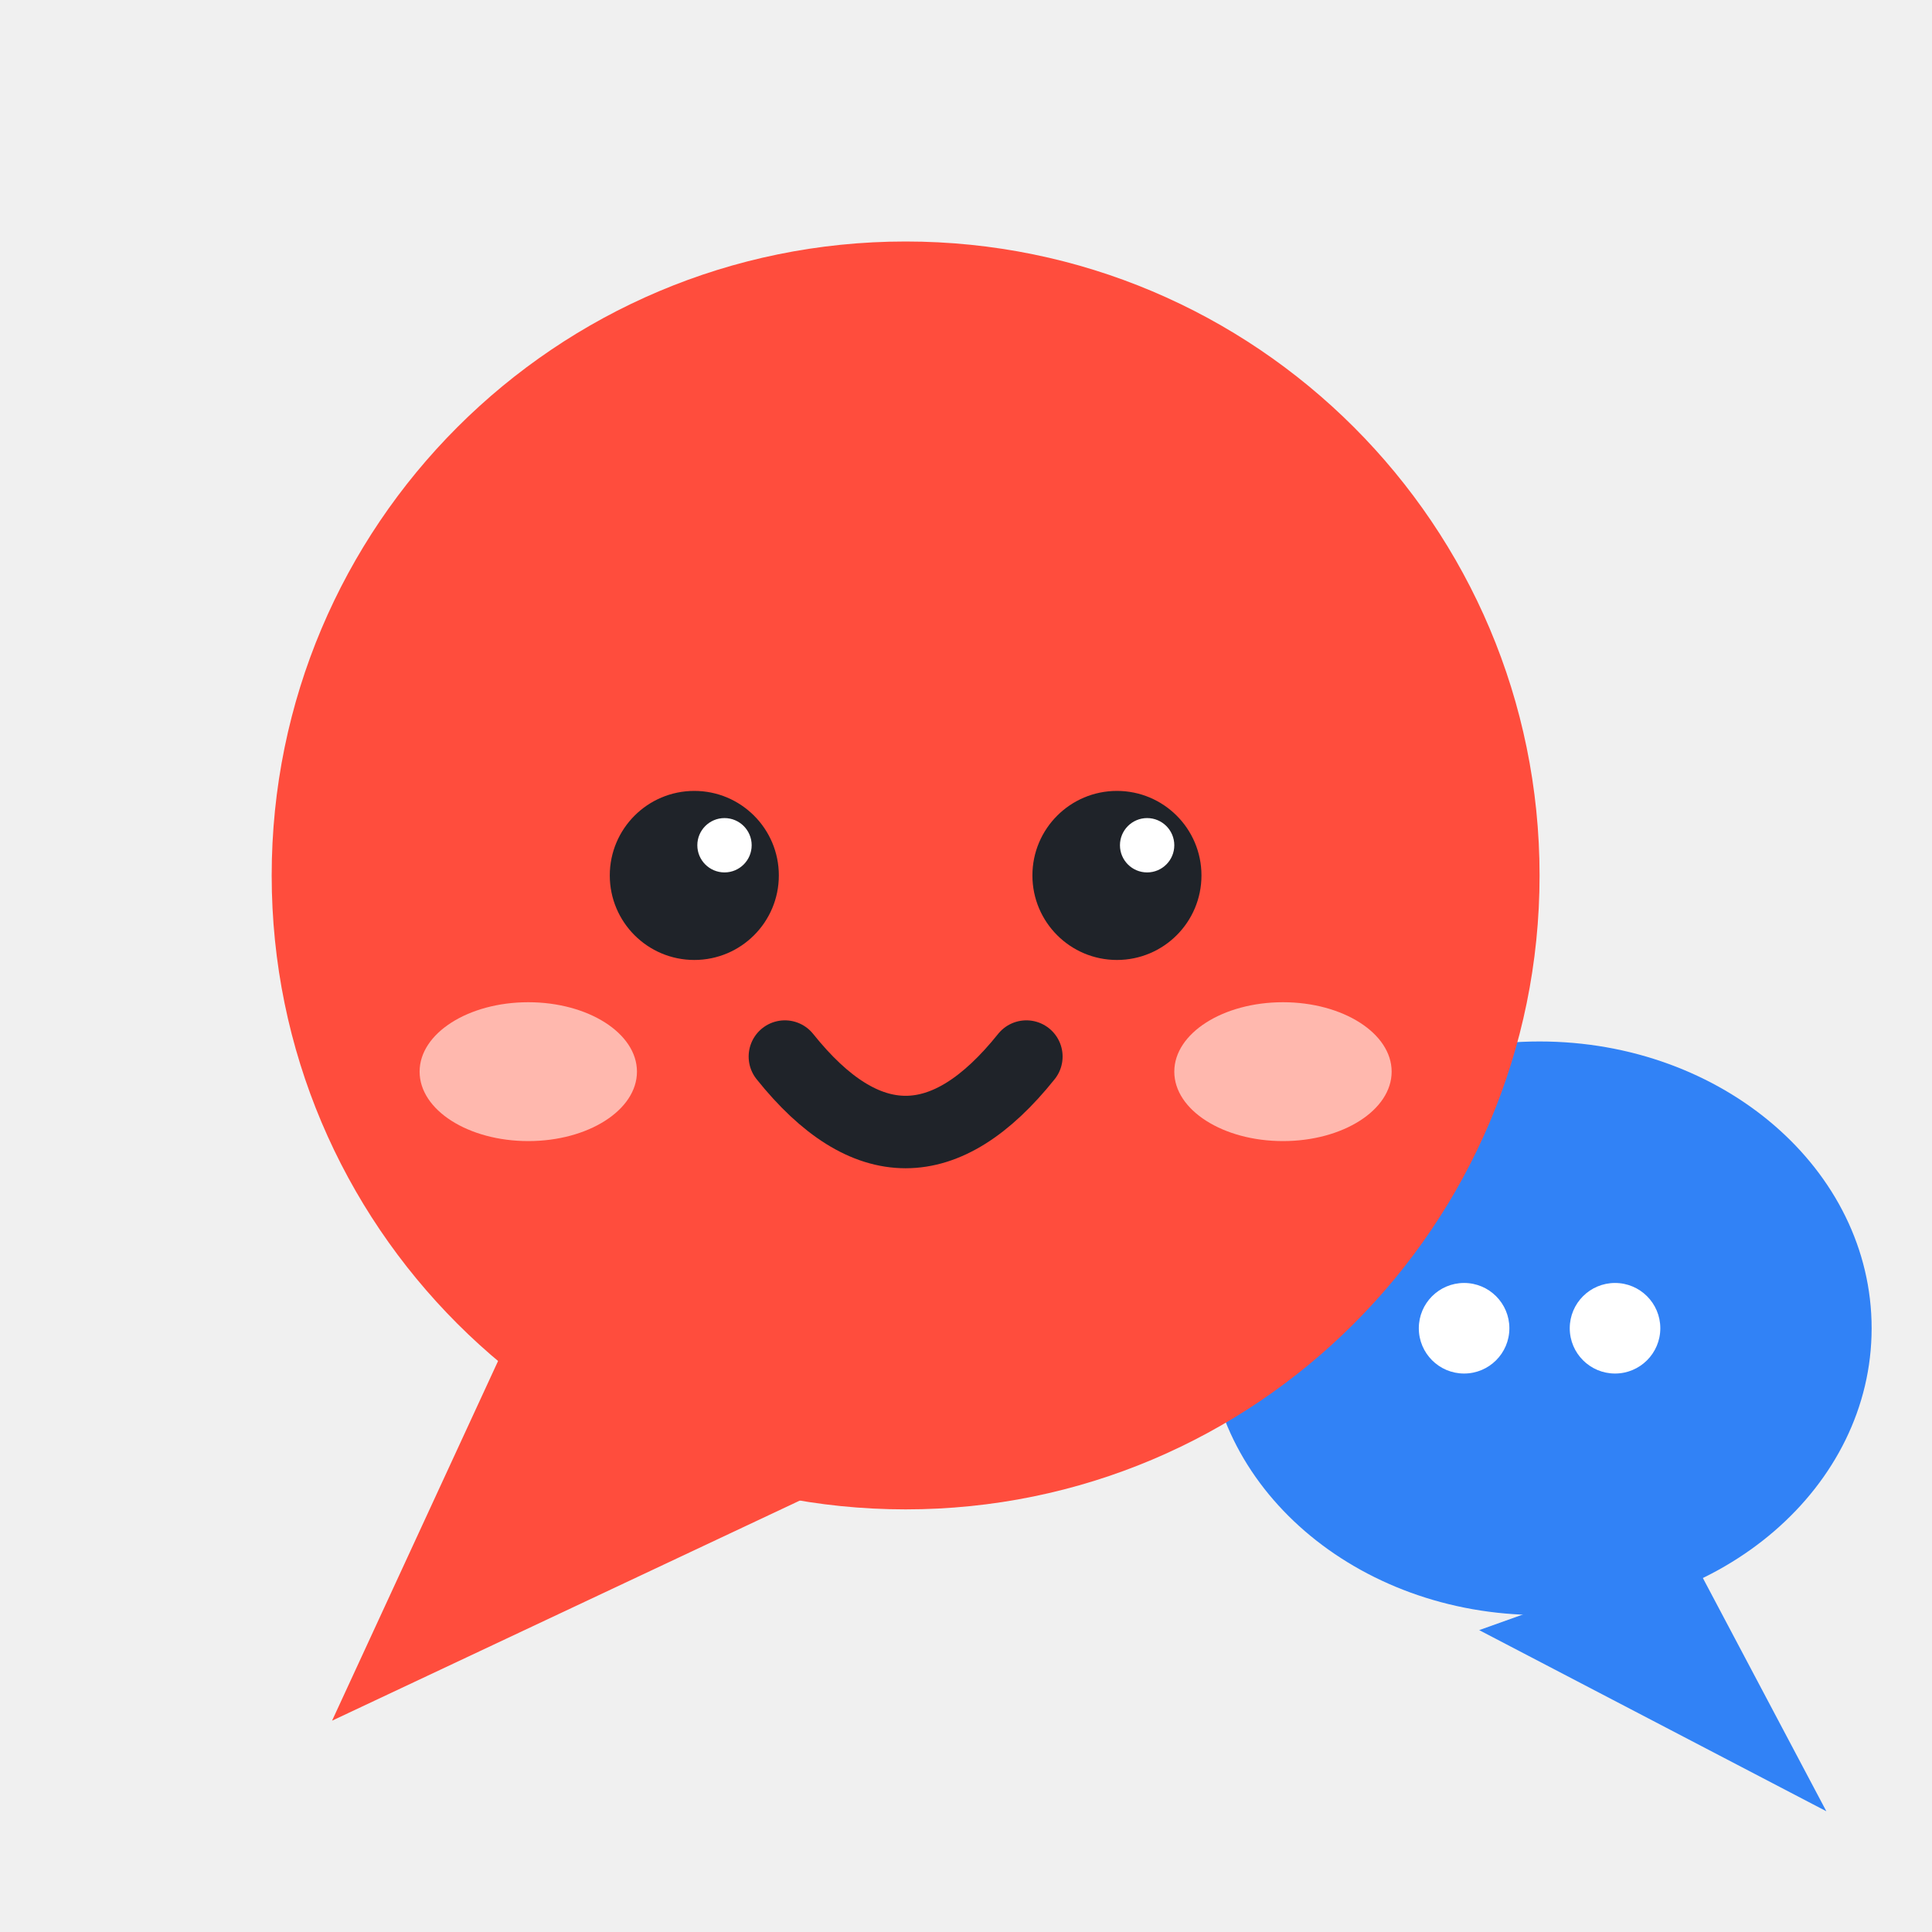
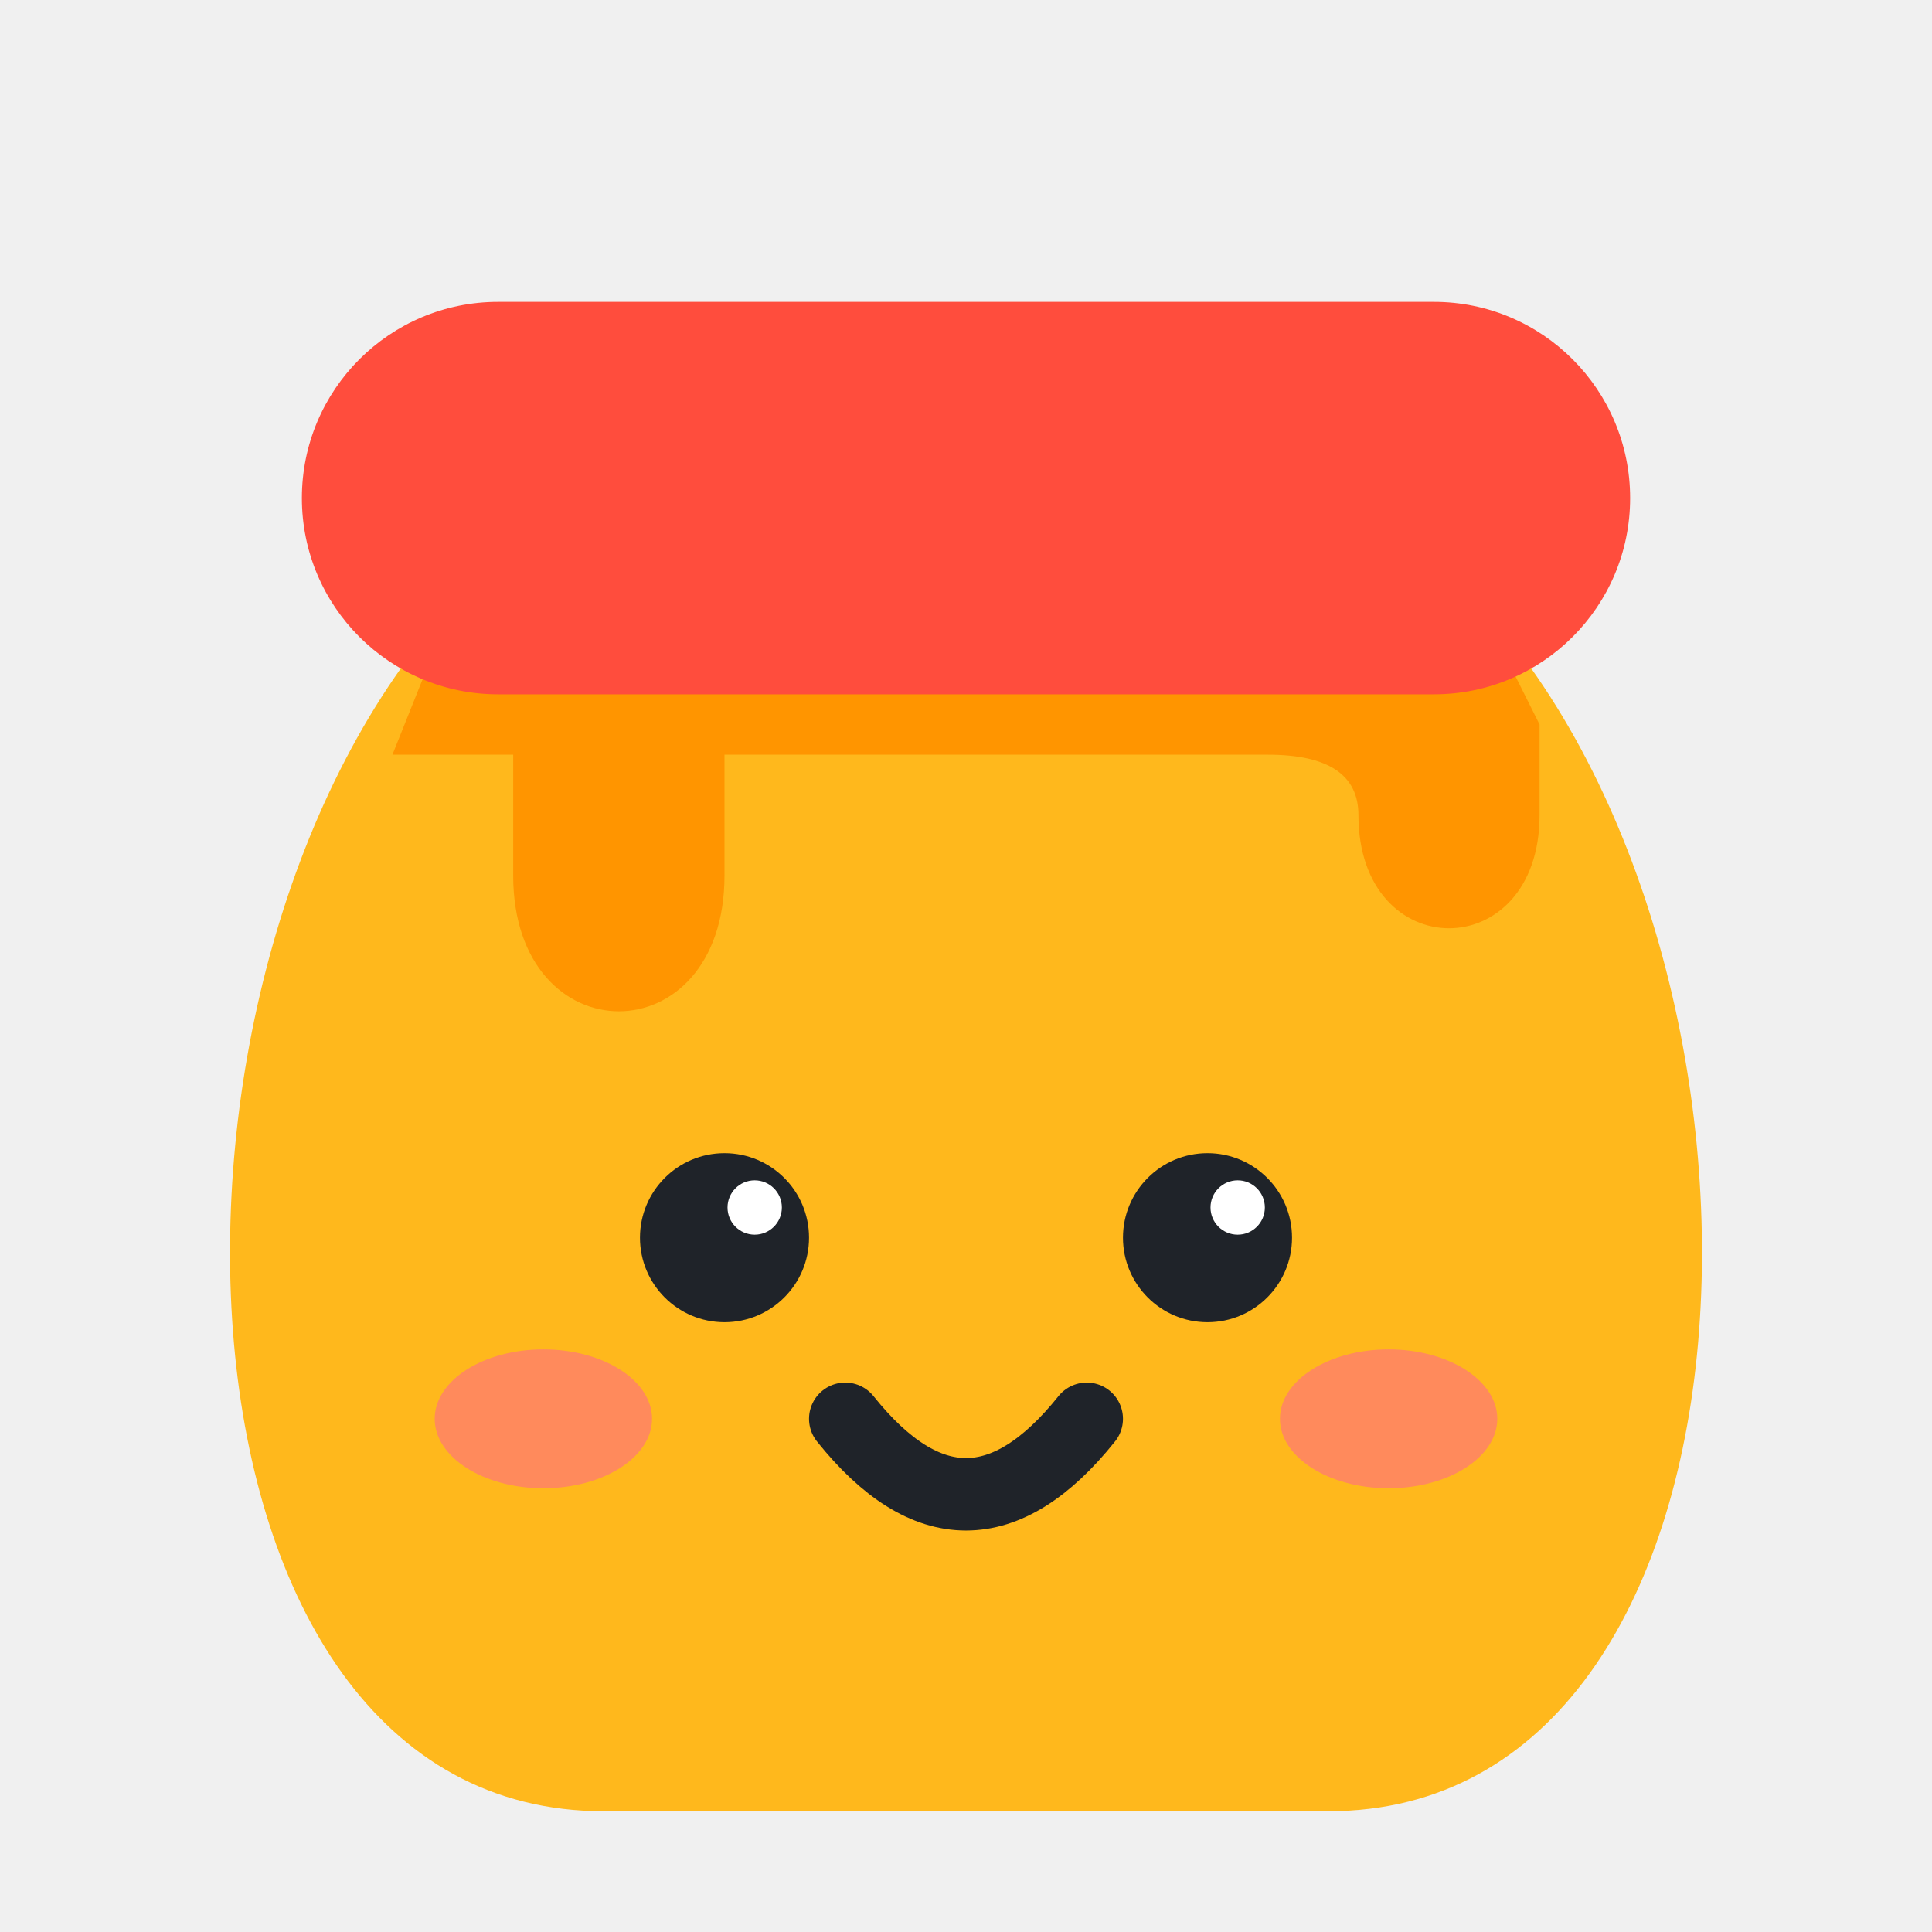
<svg xmlns="http://www.w3.org/2000/svg" viewBox="0 0 64 64" role="img" aria-label="蜜课">
-   <ellipse cx="51" cy="44" rx="11" ry="9.5" fill="#3182F6" />
-   <path d="M56 51.5 L60.5 60 L49 54 Z" fill="#3182F6" />
-   <circle cx="48.5" cy="44" r="1.5" fill="#fff" />
-   <circle cx="53.5" cy="44" r="1.5" fill="#fff" />
-   <circle cx="30" cy="29" r="21" fill="#FF4D3D" />
-   <path d="M17 44 L11 57 L28 49 Z" fill="#FF4D3D" />
-   <circle cx="23" cy="29" r="2.8" fill="#1F2329" />
-   <circle cx="37" cy="29" r="2.8" fill="#1F2329" />
-   <circle cx="24" cy="28" r=".9" fill="#fff" />
-   <circle cx="38" cy="28" r=".9" fill="#fff" />
-   <ellipse cx="17.5" cy="35.5" rx="3.6" ry="2.3" fill="#FFB8AE" />
-   <ellipse cx="42.5" cy="35.5" rx="3.6" ry="2.3" fill="#FFB8AE" />
-   <path d="M26 35 Q30 40 34 35" fill="none" stroke="#1F2329" stroke-width="2.4" stroke-linecap="round" />
+   <path d="M15 20 C4 32 5 60 20 60 H44 C59 60 60 32 49 20 Z" fill="#FFB81C" />
+   <path d="M15 20 H49 L51 24 V27 C51 32 45 32 45 27 Q45 25 42 25 H24 V29 C24 35 17 35 17 29 V25 H13 Z" fill="#FF9500" />
+   <rect x="10" y="10" width="44" height="13" rx="6.5" fill="#FF4D3D" />
+   <circle cx="24" cy="41" r="2.8" fill="#1F2329" />
+   <circle cx="40" cy="41" r="2.8" fill="#1F2329" />
+   <circle cx="25" cy="40" r=".9" fill="#fff" />
+   <circle cx="41" cy="40" r=".9" fill="#fff" />
+   <ellipse cx="18" cy="47" rx="3.6" ry="2.3" fill="#FF8A5C" />
+   <ellipse cx="46" cy="47" rx="3.6" ry="2.3" fill="#FF8A5C" />
+   <path d="M28 47 Q32 52 36 47" fill="none" stroke="#1F2329" stroke-width="2.4" stroke-linecap="round" />
</svg>
